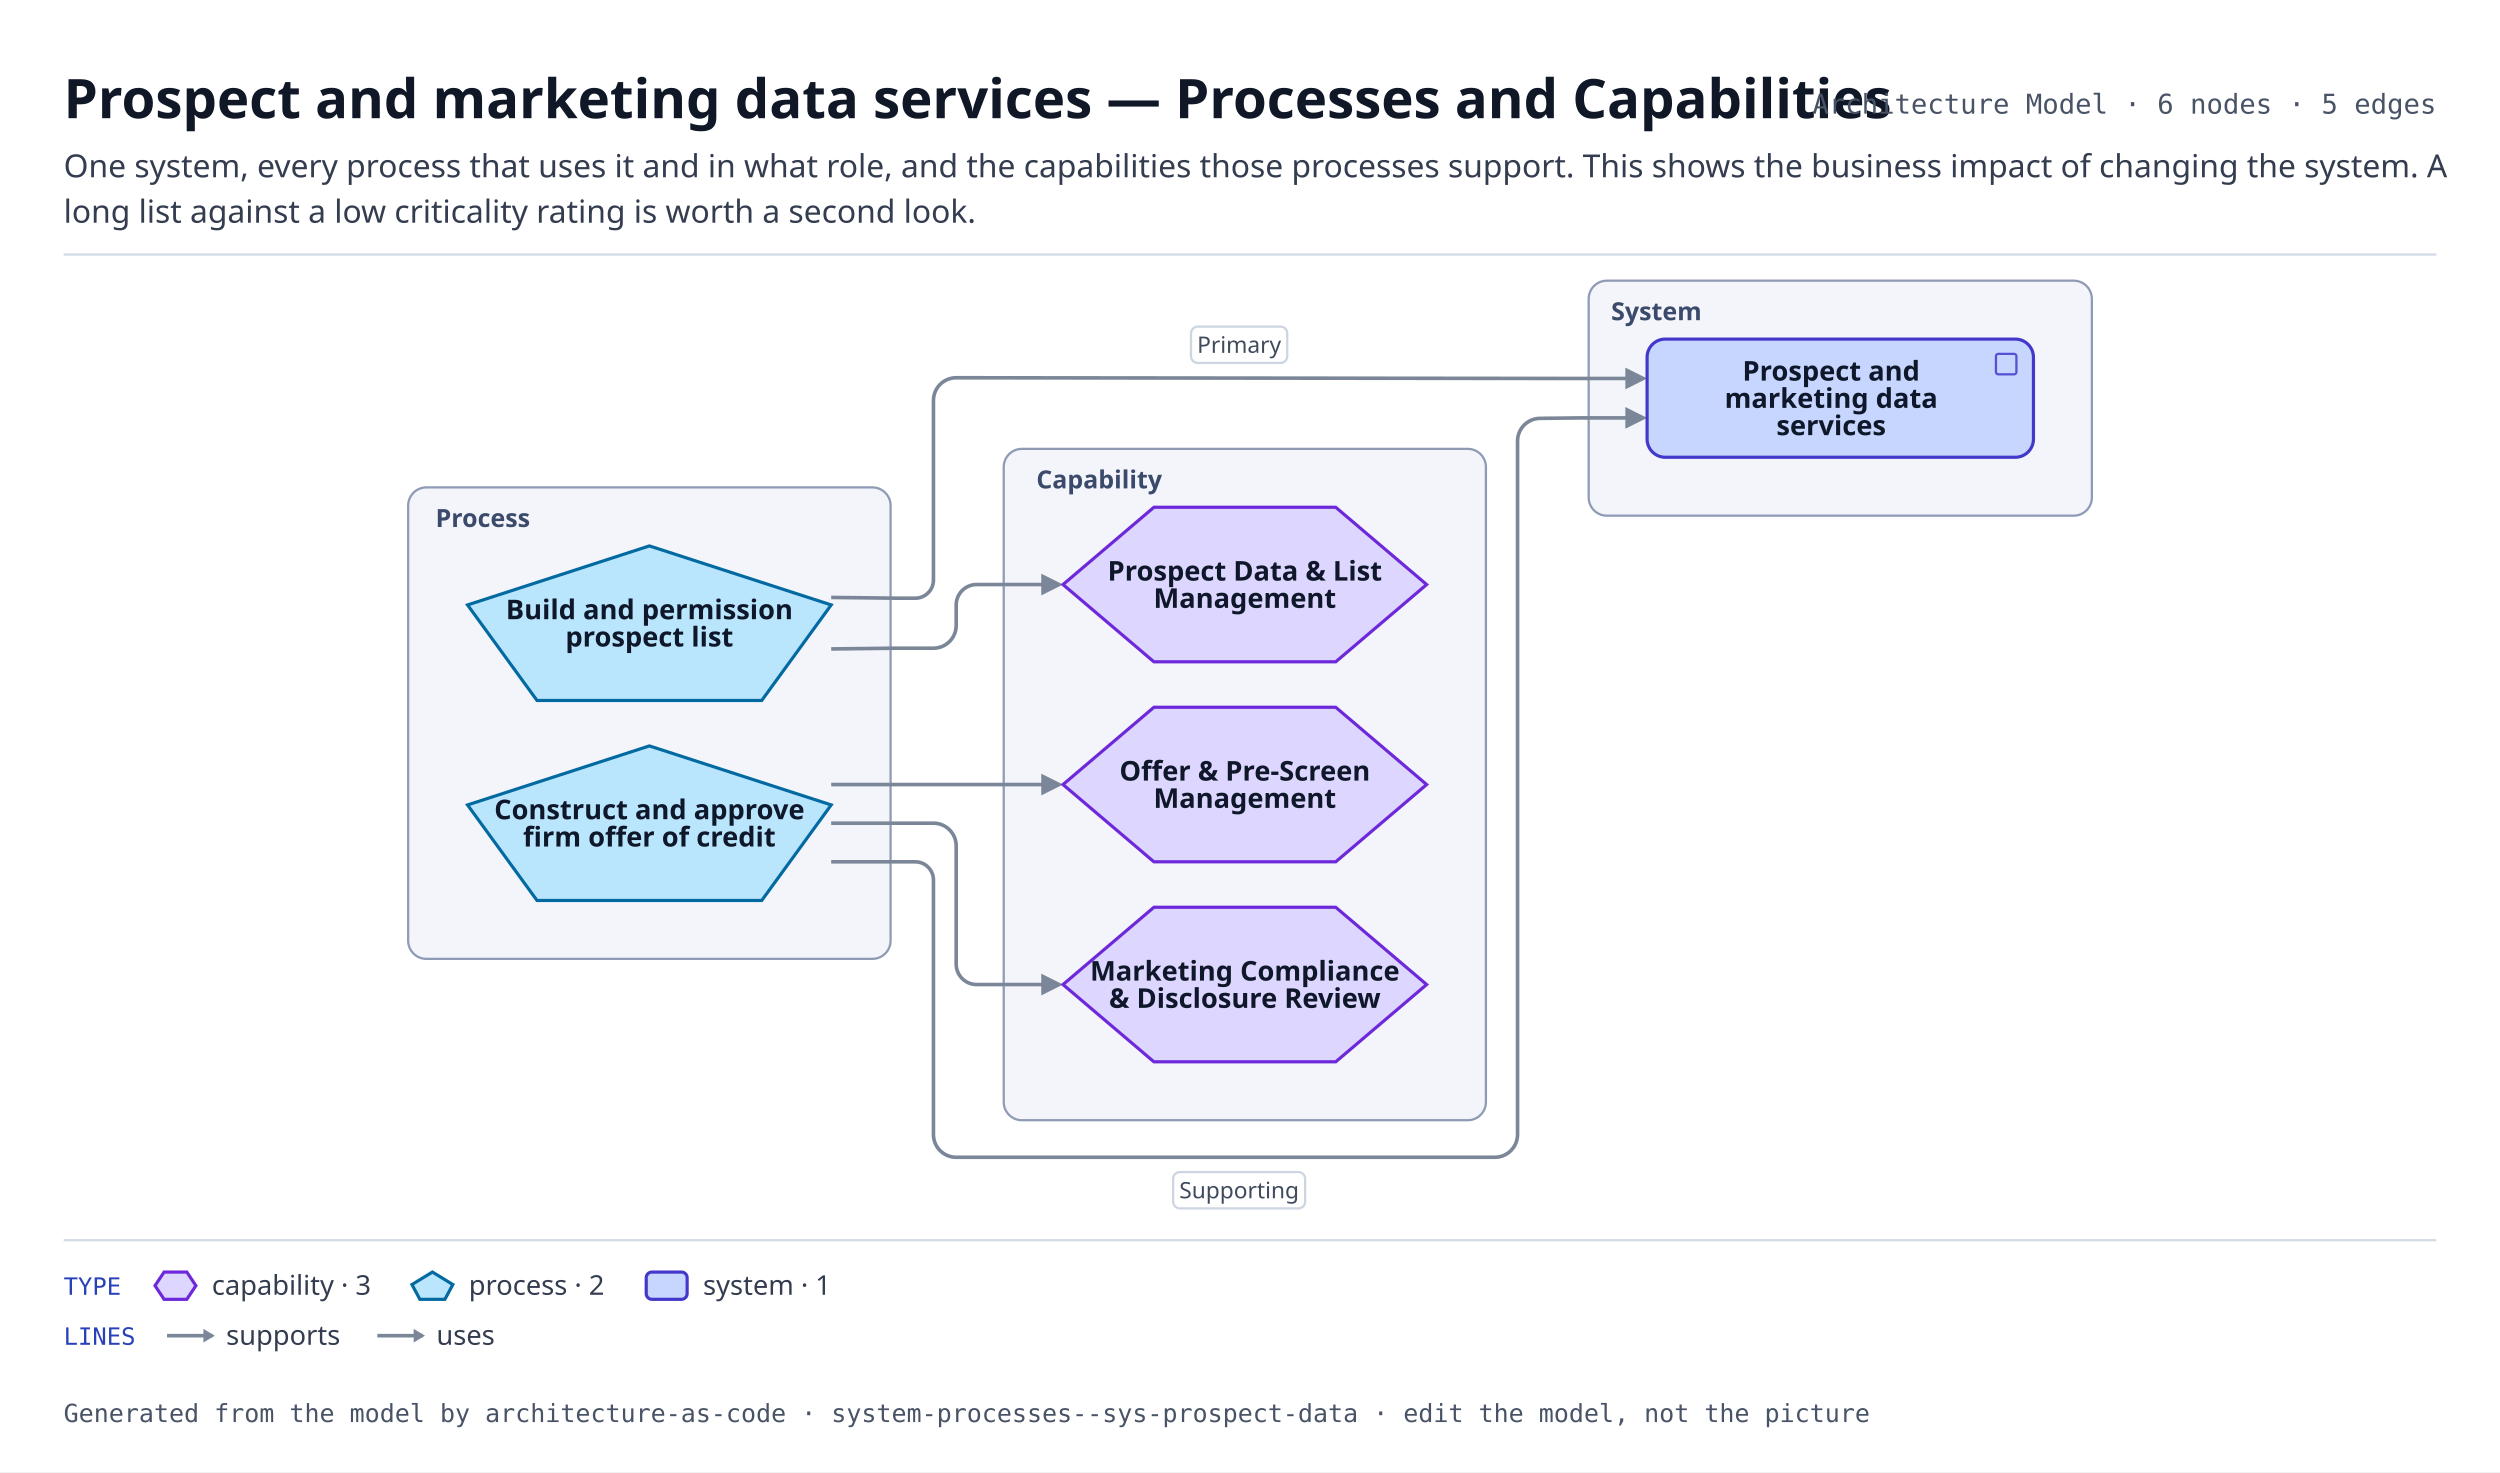
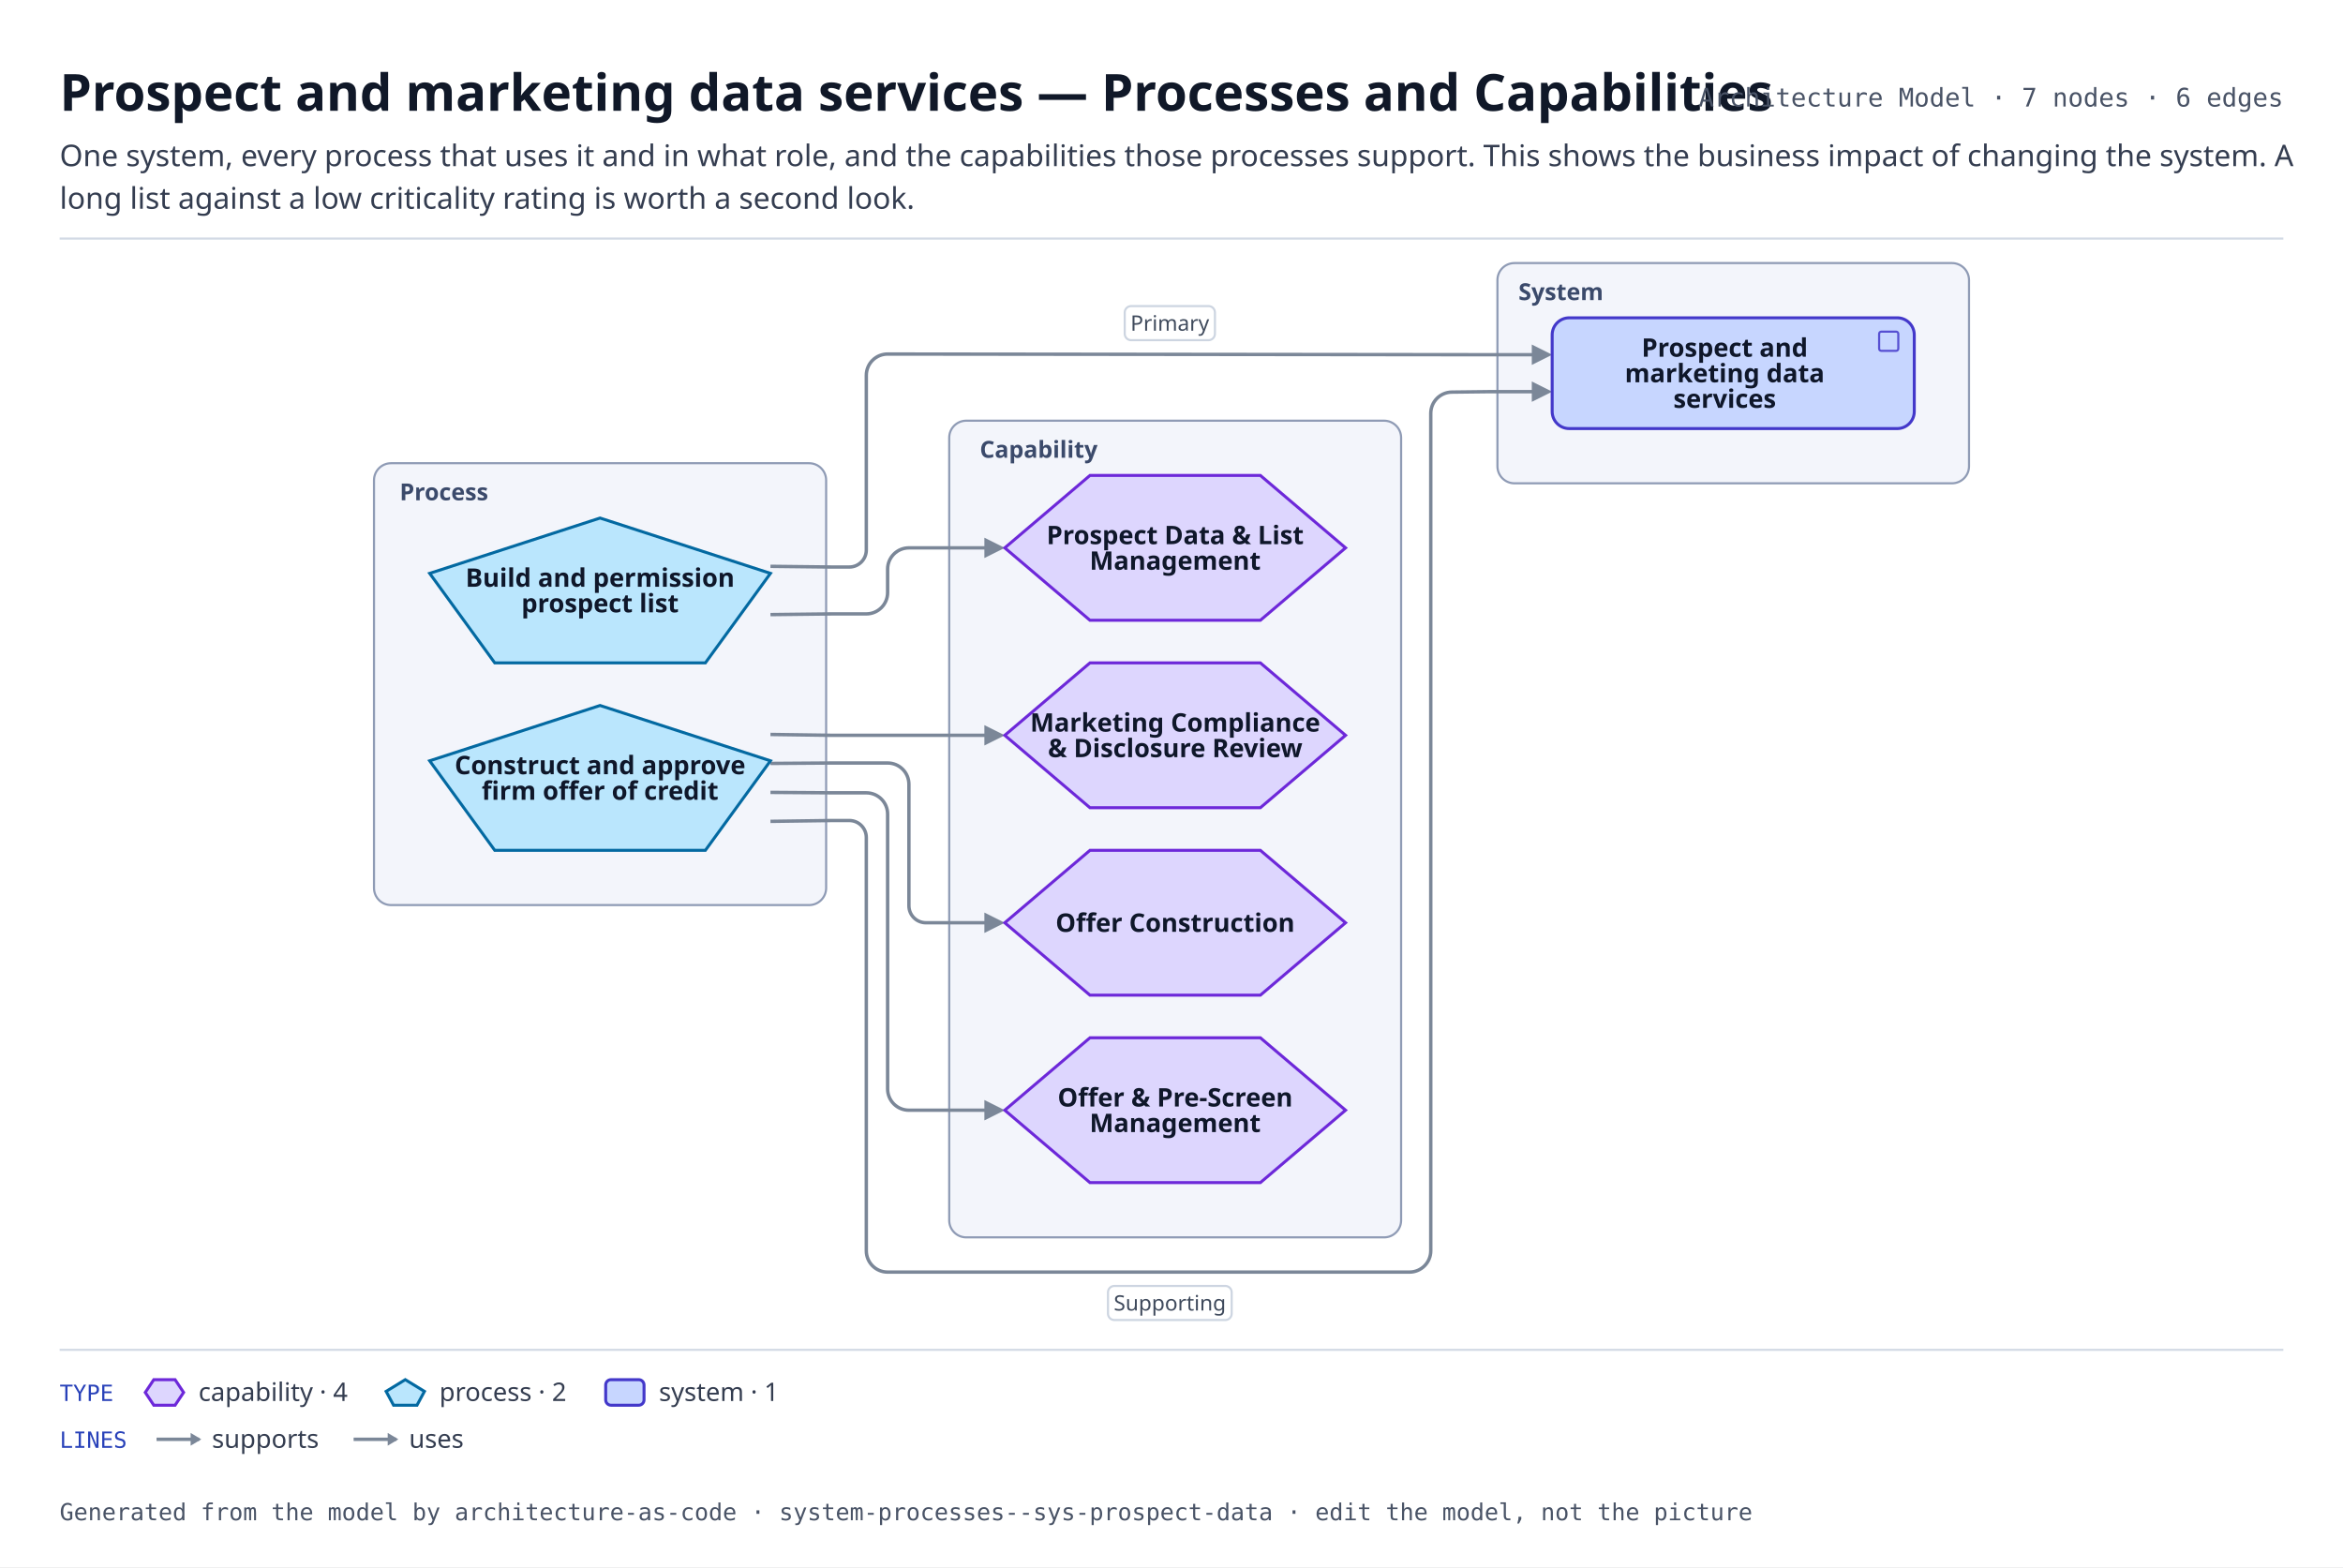
- <svg xmlns="http://www.w3.org/2000/svg" width="1100" height="647.7" viewBox="0 0 1100 647.7" font-family="Geist, system-ui, sans-serif" data-layout="elk">
+ <svg xmlns="http://www.w3.org/2000/svg" width="1100" height="735.7" viewBox="0 0 1100 735.7" font-family="Geist, system-ui, sans-serif" data-layout="elk">
  <rect width="100%" height="100%" fill="#ffffff" />
  <g class="head">
    <text x="28" y="52" font-size="24" font-weight="600" fill="#101828">Prospect and marketing data services — Processes and Capabilities</text>
-     <text x="1072" y="50" font-size="12" font-weight="400" fill="#495366" font-family="Geist Mono, ui-monospace, monospace" text-anchor="end">Architecture Model   ·   6 nodes · 5 edges</text>
+     <text x="1072" y="50" font-size="12" font-weight="400" fill="#495366" font-family="Geist Mono, ui-monospace, monospace" text-anchor="end">Architecture Model   ·   7 nodes · 6 edges</text>
    <text x="28" y="78" font-size="14" font-weight="400" fill="#343d50">One system, every process that uses it and in what role, and the capabilities those processes support. This shows the business impact of changing the system. A</text>
    <text x="28" y="98" font-size="14" font-weight="400" fill="#343d50">long list against a low criticality rating is worth a second look.</text>
    <line x1="28" y1="112" x2="1072" y2="112" stroke="#d2dae5" stroke-width="1" />
  </g>
-   <g class="drawing" transform="translate(169.72 99.2)">
+   <g class="drawing" transform="translate(165.72 99.2)">
    <g class="boundary" data-id="grp::Capability">
-       <rect x="271.92" y="98.3" width="212.16" height="295.4" rx="8" fill="#f3f5fb" stroke="#8f9bb5" stroke-width="1" />
-       <text x="313.92" y="115.7" font-size="11" font-weight="600" fill="#3b4a6b" text-anchor="middle">Capability</text>
+       <rect x="279.92" y="98.3" width="212.16" height="383.4" rx="8" fill="#f3f5fb" stroke="#8f9bb5" stroke-width="1" />
+       <text x="321.92" y="115.7" font-size="11" font-weight="600" fill="#3b4a6b" text-anchor="middle">Capability</text>
    </g>
    <g class="boundary" data-id="grp::Process">
-       <rect x="9.87" y="115.26" width="212.27" height="207.44" rx="8" fill="#f3f5fb" stroke="#8f9bb5" stroke-width="1" />
-       <text x="42.72" y="132.67" font-size="11" font-weight="600" fill="#3b4a6b" text-anchor="middle">Process</text>
+       <rect x="9.87" y="118.26" width="212.27" height="207.44" rx="8" fill="#f3f5fb" stroke="#8f9bb5" stroke-width="1" />
+       <text x="42.72" y="135.67" font-size="11" font-weight="600" fill="#3b4a6b" text-anchor="middle">Process</text>
    </g>
    <g class="boundary" data-id="grp::System">
-       <rect x="529.3" y="24.3" width="221.4" height="103.4" rx="8" fill="#f3f5fb" stroke="#8f9bb5" stroke-width="1" />
-       <text x="559.1" y="41.7" font-size="11" font-weight="600" fill="#3b4a6b" text-anchor="middle">System</text>
+       <rect x="537.3" y="24.3" width="221.4" height="103.4" rx="8" fill="#f3f5fb" stroke="#8f9bb5" stroke-width="1" />
+       <text x="567.1" y="41.7" font-size="11" font-weight="600" fill="#3b4a6b" text-anchor="middle">System</text>
    </g>
    <g class="edge" data-id="e0::P-MARKETING-001::SYS-PROSPECT-DATA">
-       <path d="M196 163.67 L224.94 164 A10 10 0 0 0 225.06 164 L233 164 A8 8 0 0 0 241 156 L241 77.01 A10 10 0 0 1 251.01 67.01 L525.99 67.33 A10 10 0 0 0 526.01 67.33 L551.48 67.33" fill="none" stroke="#7b8798" stroke-width="1.6" />
-       <path d="M555 67.33 L545.43 72.12 L545.43 62.55 Z" fill="#7b8798" />
+       <path d="M196 166.67 L224.94 167 A10 10 0 0 0 225.06 167 L233 167 A8 8 0 0 0 241 159 L241 77.01 A10 10 0 0 1 251.01 67.01 L533.99 67.33 A10 10 0 0 0 534.01 67.33 L559.48 67.33" fill="none" stroke="#7b8798" stroke-width="1.6" />
+       <path d="M563 67.33 L553.43 72.12 L553.43 62.55 Z" fill="#7b8798" />
    </g>
    <g class="edge-label" data-edge="e0::P-MARKETING-001::SYS-PROSPECT-DATA">
-       <rect x="354.32" y="44.5" width="42.35" height="16" rx="3" fill="#ffffff" fill-opacity="0.96" stroke="#cdd5e1" stroke-width="1" />
-       <text x="375.5" y="56.05" font-size="10" font-weight="500" fill="#3f4a5c" text-anchor="middle">Primary</text>
+       <rect x="362.32" y="44.5" width="42.35" height="16" rx="3" fill="#ffffff" fill-opacity="0.96" stroke="#cdd5e1" stroke-width="1" />
+       <text x="383.5" y="56.05" font-size="10" font-weight="500" fill="#3f4a5c" text-anchor="middle">Primary</text>
    </g>
    <g class="edge" data-id="e1::P-MARKETING-002::SYS-PROSPECT-DATA">
-       <path d="M196 280 L225 280 L233 280 A8 8 0 0 1 241 288 L241 400 A10 10 0 0 0 251 410 L488 410 A10 10 0 0 0 498 400 L498 94.88 A10 10 0 0 1 507.88 84.88 L525.94 84.67 A10 10 0 0 1 526.06 84.67 L551.48 84.67" fill="none" stroke="#7b8798" stroke-width="1.6" />
-       <path d="M555 84.67 L545.43 89.45 L545.43 79.88 Z" fill="#7b8798" />
+       <path d="M196 286.4 L224.93 286 A10 10 0 0 1 225.07 286 L233 286 A8 8 0 0 1 241 294 L241 488 A10 10 0 0 0 251 498 L496 498 A10 10 0 0 0 506 488 L506 94.88 A10 10 0 0 1 515.88 84.88 L533.94 84.67 A10 10 0 0 1 534.06 84.67 L559.48 84.67" fill="none" stroke="#7b8798" stroke-width="1.6" />
+       <path d="M563 84.67 L553.43 89.45 L553.43 79.88 Z" fill="#7b8798" />
    </g>
    <g class="edge-label" data-edge="e1::P-MARKETING-002::SYS-PROSPECT-DATA">
-       <rect x="346.46" y="416.5" width="58.08" height="16" rx="3" fill="#ffffff" fill-opacity="0.96" stroke="#cdd5e1" stroke-width="1" />
-       <text x="375.5" y="428.05" font-size="10" font-weight="500" fill="#3f4a5c" text-anchor="middle">Supporting</text>
+       <rect x="354.46" y="504.5" width="58.08" height="16" rx="3" fill="#ffffff" fill-opacity="0.96" stroke="#cdd5e1" stroke-width="1" />
+       <text x="383.5" y="516.05" font-size="10" font-weight="500" fill="#3f4a5c" text-anchor="middle">Supporting</text>
    </g>
    <g class="edge" data-id="e2::P-MARKETING-001::CAP-ACQ-01">
-       <path d="M196 186.33 L224.94 186 A10 10 0 0 1 225.06 186 L241 186 A10 10 0 0 0 251 176 L251 167 A9 9 0 0 1 260 158 L269 158 L294.48 158" fill="none" stroke="#7b8798" stroke-width="1.6" />
-       <path d="M298 158 L288.43 162.78 L288.43 153.22 Z" fill="#7b8798" />
+       <path d="M196 189.33 L224.94 189 A10 10 0 0 1 225.06 189 L241 189 A10 10 0 0 0 251 179 L251 168 A10 10 0 0 1 261 158 L277 158 L302.48 158" fill="none" stroke="#7b8798" stroke-width="1.6" />
+       <path d="M306 158 L296.43 162.78 L296.43 153.22 Z" fill="#7b8798" />
    </g>
    <g class="edge" data-id="e3::P-MARKETING-002::CAP-ACQ-02">
-       <path d="M196 246 L225 246 L269 246 L294.48 246" fill="none" stroke="#7b8798" stroke-width="1.6" />
-       <path d="M298 246 L288.43 250.78 L288.43 241.22 Z" fill="#7b8798" />
+       <path d="M196 272.8 L224.97 273 A10 10 0 0 0 225.03 273 L241 273 A10 10 0 0 1 251 283 L251 412 A10 10 0 0 0 261 422 L277 422 L302.48 422" fill="none" stroke="#7b8798" stroke-width="1.6" />
+       <path d="M306 422 L296.43 426.79 L296.43 417.21 Z" fill="#7b8798" />
    </g>
    <g class="edge" data-id="e4::P-MARKETING-002::CAP-ACQ-04">
-       <path d="M196 263 L225 263 L241 263 A10 10 0 0 1 251 273 L251 325 A9 9 0 0 0 260 334 L269 334 L294.48 334" fill="none" stroke="#7b8798" stroke-width="1.6" />
-       <path d="M298 334 L288.43 338.79 L288.43 329.21 Z" fill="#7b8798" />
+       <path d="M196 245.6 L224.93 246 A10 10 0 0 0 225.07 246 L277 246 L302.48 246" fill="none" stroke="#7b8798" stroke-width="1.6" />
+       <path d="M306 246 L296.43 250.78 L296.43 241.22 Z" fill="#7b8798" />
+     </g>
+     <g class="edge" data-id="e5::P-MARKETING-002::CAP-ACQ-02-01">
+       <path d="M196 259.2 L224.97 259 A10 10 0 0 1 225.03 259 L251 259 A10 10 0 0 1 261 269 L261 326 A8 8 0 0 0 269 334 L277 334 L302.48 334" fill="none" stroke="#7b8798" stroke-width="1.6" />
+       <path d="M306 334 L296.43 338.79 L296.43 329.21 Z" fill="#7b8798" />
    </g>
    <g class="node" data-id="CAP-ACQ-01" data-type="capabilities">
-       <path d="M338 124 L298 158 L338 192 L418 192 L458 158 L418 124 Z" fill="#ddd6fe" stroke="#6d28d9" stroke-width="1.4" />
-       <text x="378" y="156.26" font-size="12" font-weight="600" fill="#0f172a" text-anchor="middle">Prospect Data &amp; List</text>
-       <text x="378" y="168.26" font-size="12" font-weight="600" fill="#0f172a" text-anchor="middle">Management</text>
+       <path d="M346 124 L306 158 L346 192 L426 192 L466 158 L426 124 Z" fill="#ddd6fe" stroke="#6d28d9" stroke-width="1.4" />
+       <text x="386" y="156.26" font-size="12" font-weight="600" fill="#0f172a" text-anchor="middle">Prospect Data &amp; List</text>
+       <text x="386" y="168.26" font-size="12" font-weight="600" fill="#0f172a" text-anchor="middle">Management</text>
    </g>
    <g class="node" data-id="CAP-ACQ-02" data-type="capabilities">
-       <path d="M338 212 L298 246 L338 280 L418 280 L458 246 L418 212 Z" fill="#ddd6fe" stroke="#6d28d9" stroke-width="1.4" />
-       <text x="378" y="244.26" font-size="12" font-weight="600" fill="#0f172a" text-anchor="middle">Offer &amp; Pre-Screen</text>
-       <text x="378" y="256.26" font-size="12" font-weight="600" fill="#0f172a" text-anchor="middle">Management</text>
+       <path d="M346 388 L306 422 L346 456 L426 456 L466 422 L426 388 Z" fill="#ddd6fe" stroke="#6d28d9" stroke-width="1.4" />
+       <text x="386" y="420.26" font-size="12" font-weight="600" fill="#0f172a" text-anchor="middle">Offer &amp; Pre-Screen</text>
+       <text x="386" y="432.26" font-size="12" font-weight="600" fill="#0f172a" text-anchor="middle">Management</text>
+     </g>
+     <g class="node" data-id="CAP-ACQ-02-01" data-type="capabilities">
+       <path d="M346 300 L306 334 L346 368 L426 368 L466 334 L426 300 Z" fill="#ddd6fe" stroke="#6d28d9" stroke-width="1.4" />
+       <text x="386" y="338.26" font-size="12" font-weight="600" fill="#0f172a" text-anchor="middle">Offer Construction</text>
    </g>
    <g class="node" data-id="CAP-ACQ-04" data-type="capabilities">
-       <path d="M338 300 L298 334 L338 368 L418 368 L458 334 L418 300 Z" fill="#ddd6fe" stroke="#6d28d9" stroke-width="1.4" />
-       <text x="378" y="332.26" font-size="12" font-weight="600" fill="#0f172a" text-anchor="middle">Marketing Compliance</text>
-       <text x="378" y="344.26" font-size="12" font-weight="600" fill="#0f172a" text-anchor="middle">&amp; Disclosure Review</text>
+       <path d="M346 212 L306 246 L346 280 L426 280 L466 246 L426 212 Z" fill="#ddd6fe" stroke="#6d28d9" stroke-width="1.4" />
+       <text x="386" y="244.26" font-size="12" font-weight="600" fill="#0f172a" text-anchor="middle">Marketing Compliance</text>
+       <text x="386" y="256.26" font-size="12" font-weight="600" fill="#0f172a" text-anchor="middle">&amp; Disclosure Review</text>
    </g>
    <g class="node" data-id="P-MARKETING-001" data-type="processes">
-       <path d="M116 141 L36 166.97 L66.56 209 L165.44 209 L196 166.97 Z" fill="#bae6fd" stroke="#0369a1" stroke-width="1.4" />
-       <text x="116" y="173.26" font-size="12" font-weight="600" fill="#0f172a" text-anchor="middle">Build and permission</text>
-       <text x="116" y="185.26" font-size="12" font-weight="600" fill="#0f172a" text-anchor="middle">prospect list</text>
+       <path d="M116 144 L36 169.97 L66.56 212 L165.44 212 L196 169.97 Z" fill="#bae6fd" stroke="#0369a1" stroke-width="1.4" />
+       <text x="116" y="176.26" font-size="12" font-weight="600" fill="#0f172a" text-anchor="middle">Build and permission</text>
+       <text x="116" y="188.26" font-size="12" font-weight="600" fill="#0f172a" text-anchor="middle">prospect list</text>
    </g>
    <g class="node" data-id="P-MARKETING-002" data-type="processes">
-       <path d="M116 229 L36 254.97 L66.56 297 L165.44 297 L196 254.97 Z" fill="#bae6fd" stroke="#0369a1" stroke-width="1.4" />
-       <text x="116" y="261.26" font-size="12" font-weight="600" fill="#0f172a" text-anchor="middle">Construct and approve</text>
-       <text x="116" y="273.26" font-size="12" font-weight="600" fill="#0f172a" text-anchor="middle">firm offer of credit</text>
+       <path d="M116 232 L36 257.97 L66.56 300 L165.44 300 L196 257.97 Z" fill="#bae6fd" stroke="#0369a1" stroke-width="1.4" />
+       <text x="116" y="264.26" font-size="12" font-weight="600" fill="#0f172a" text-anchor="middle">Construct and approve</text>
+       <text x="116" y="276.26" font-size="12" font-weight="600" fill="#0f172a" text-anchor="middle">firm offer of credit</text>
    </g>
    <g class="node" data-id="SYS-PROSPECT-DATA" data-type="systems">
-       <rect x="555" y="50" width="170" height="52" rx="8" fill="#c7d6ff" stroke="#4338ca" stroke-width="1.4" />
-       <text x="636" y="68.26" font-size="12" font-weight="600" fill="#0f172a" text-anchor="middle">Prospect and</text>
-       <text x="636" y="80.26" font-size="12" font-weight="600" fill="#0f172a" text-anchor="middle">marketing data</text>
-       <text x="636" y="92.26" font-size="12" font-weight="600" fill="#0f172a" text-anchor="middle">services</text>
-       <svg x="707" y="55" width="12" height="12" viewBox="0 0 24 24" opacity="0.85" fill="none" stroke="#4338ca" stroke-width="2" stroke-linecap="round" stroke-linejoin="round">
+       <rect x="563" y="50" width="170" height="52" rx="8" fill="#c7d6ff" stroke="#4338ca" stroke-width="1.4" />
+       <text x="644" y="68.26" font-size="12" font-weight="600" fill="#0f172a" text-anchor="middle">Prospect and</text>
+       <text x="644" y="80.26" font-size="12" font-weight="600" fill="#0f172a" text-anchor="middle">marketing data</text>
+       <text x="644" y="92.26" font-size="12" font-weight="600" fill="#0f172a" text-anchor="middle">services</text>
+       <svg x="715" y="55" width="12" height="12" viewBox="0 0 24 24" opacity="0.85" fill="none" stroke="#4338ca" stroke-width="2" stroke-linecap="round" stroke-linejoin="round">
        <rect width="18" height="18" x="3" y="3" rx="2" />
      </svg>
    </g>
  </g>
  <g class="foot">
-     <line x1="28" y1="545.7" x2="1072" y2="545.7" stroke="#d2dae5" stroke-width="1" />
-     <text x="28" y="569.7" font-size="10.5" font-weight="500" fill="#2841b9" font-family="Geist Mono, ui-monospace, monospace">TYPE</text>
-     <g transform="translate(67.2 558.7)" fill="#ddd6fe" stroke="#6d28d9" stroke-width="1.4">
+     <line x1="28" y1="633.7" x2="1072" y2="633.7" stroke="#d2dae5" stroke-width="1" />
+     <text x="28" y="657.7" font-size="10.5" font-weight="500" fill="#2841b9" font-family="Geist Mono, ui-monospace, monospace">TYPE</text>
+     <g transform="translate(67.2 646.7)" fill="#ddd6fe" stroke="#6d28d9" stroke-width="1.4">
      <path d="M5 1h10l4 6-4 6H5L1 7z" />
    </g>
-     <text x="93.2" y="569.7" font-size="12" font-weight="400" fill="#343d50">capability · 3</text>
-     <g transform="translate(180.25 558.7)" fill="#bae6fd" stroke="#0369a1" stroke-width="1.4">
+     <text x="93.2" y="657.7" font-size="12" font-weight="400" fill="#343d50">capability · 4</text>
+     <g transform="translate(180.27 646.7)" fill="#bae6fd" stroke="#0369a1" stroke-width="1.4">
      <path d="M10 1l9 5.5-3.5 6.5h-11L1 6.5z" />
    </g>
-     <text x="206.25" y="569.7" font-size="12" font-weight="400" fill="#343d50">process · 2</text>
-     <g transform="translate(283.34 558.7)" fill="#c7d6ff" stroke="#4338ca" stroke-width="1.4">
+     <text x="206.27" y="657.7" font-size="12" font-weight="400" fill="#343d50">process · 2</text>
+     <g transform="translate(283.36 646.7)" fill="#c7d6ff" stroke="#4338ca" stroke-width="1.4">
      <rect x="1" y="1" width="18" height="12" rx="2.5" />
    </g>
-     <text x="309.34" y="569.7" font-size="12" font-weight="400" fill="#343d50">system · 1</text>
-     <text x="28" y="591.7" font-size="10.5" font-weight="500" fill="#2841b9" font-family="Geist Mono, ui-monospace, monospace">LINES</text>
-     <g transform="translate(73.5 580.7)">
+     <text x="309.36" y="657.7" font-size="12" font-weight="400" fill="#343d50">system · 1</text>
+     <text x="28" y="679.7" font-size="10.5" font-weight="500" fill="#2841b9" font-family="Geist Mono, ui-monospace, monospace">LINES</text>
+     <g transform="translate(73.5 668.7)">
      <path d="M0 7h20" fill="none" stroke="#7b8798" stroke-width="1.6" />
      <path d="M16 4l5 3-5 3z" fill="#7b8798" />
    </g>
-     <text x="99.5" y="591.7" font-size="12" font-weight="400" fill="#343d50">supports</text>
-     <g transform="translate(166.02 580.7)">
+     <text x="99.5" y="679.7" font-size="12" font-weight="400" fill="#343d50">supports</text>
+     <g transform="translate(166.02 668.7)">
      <path d="M0 7h20" fill="none" stroke="#7b8798" stroke-width="1.6" />
      <path d="M16 4l5 3-5 3z" fill="#7b8798" />
    </g>
-     <text x="192.02" y="591.7" font-size="12" font-weight="400" fill="#343d50">uses</text>
-     <text x="28" y="625.7" font-size="11" font-weight="400" fill="#495366" font-family="Geist Mono, ui-monospace, monospace">Generated from the model by architecture-as-code · system-processes--sys-prospect-data · edit the model, not the picture</text>
+     <text x="192.02" y="679.7" font-size="12" font-weight="400" fill="#343d50">uses</text>
+     <text x="28" y="713.7" font-size="11" font-weight="400" fill="#495366" font-family="Geist Mono, ui-monospace, monospace">Generated from the model by architecture-as-code · system-processes--sys-prospect-data · edit the model, not the picture</text>
  </g>
</svg>
